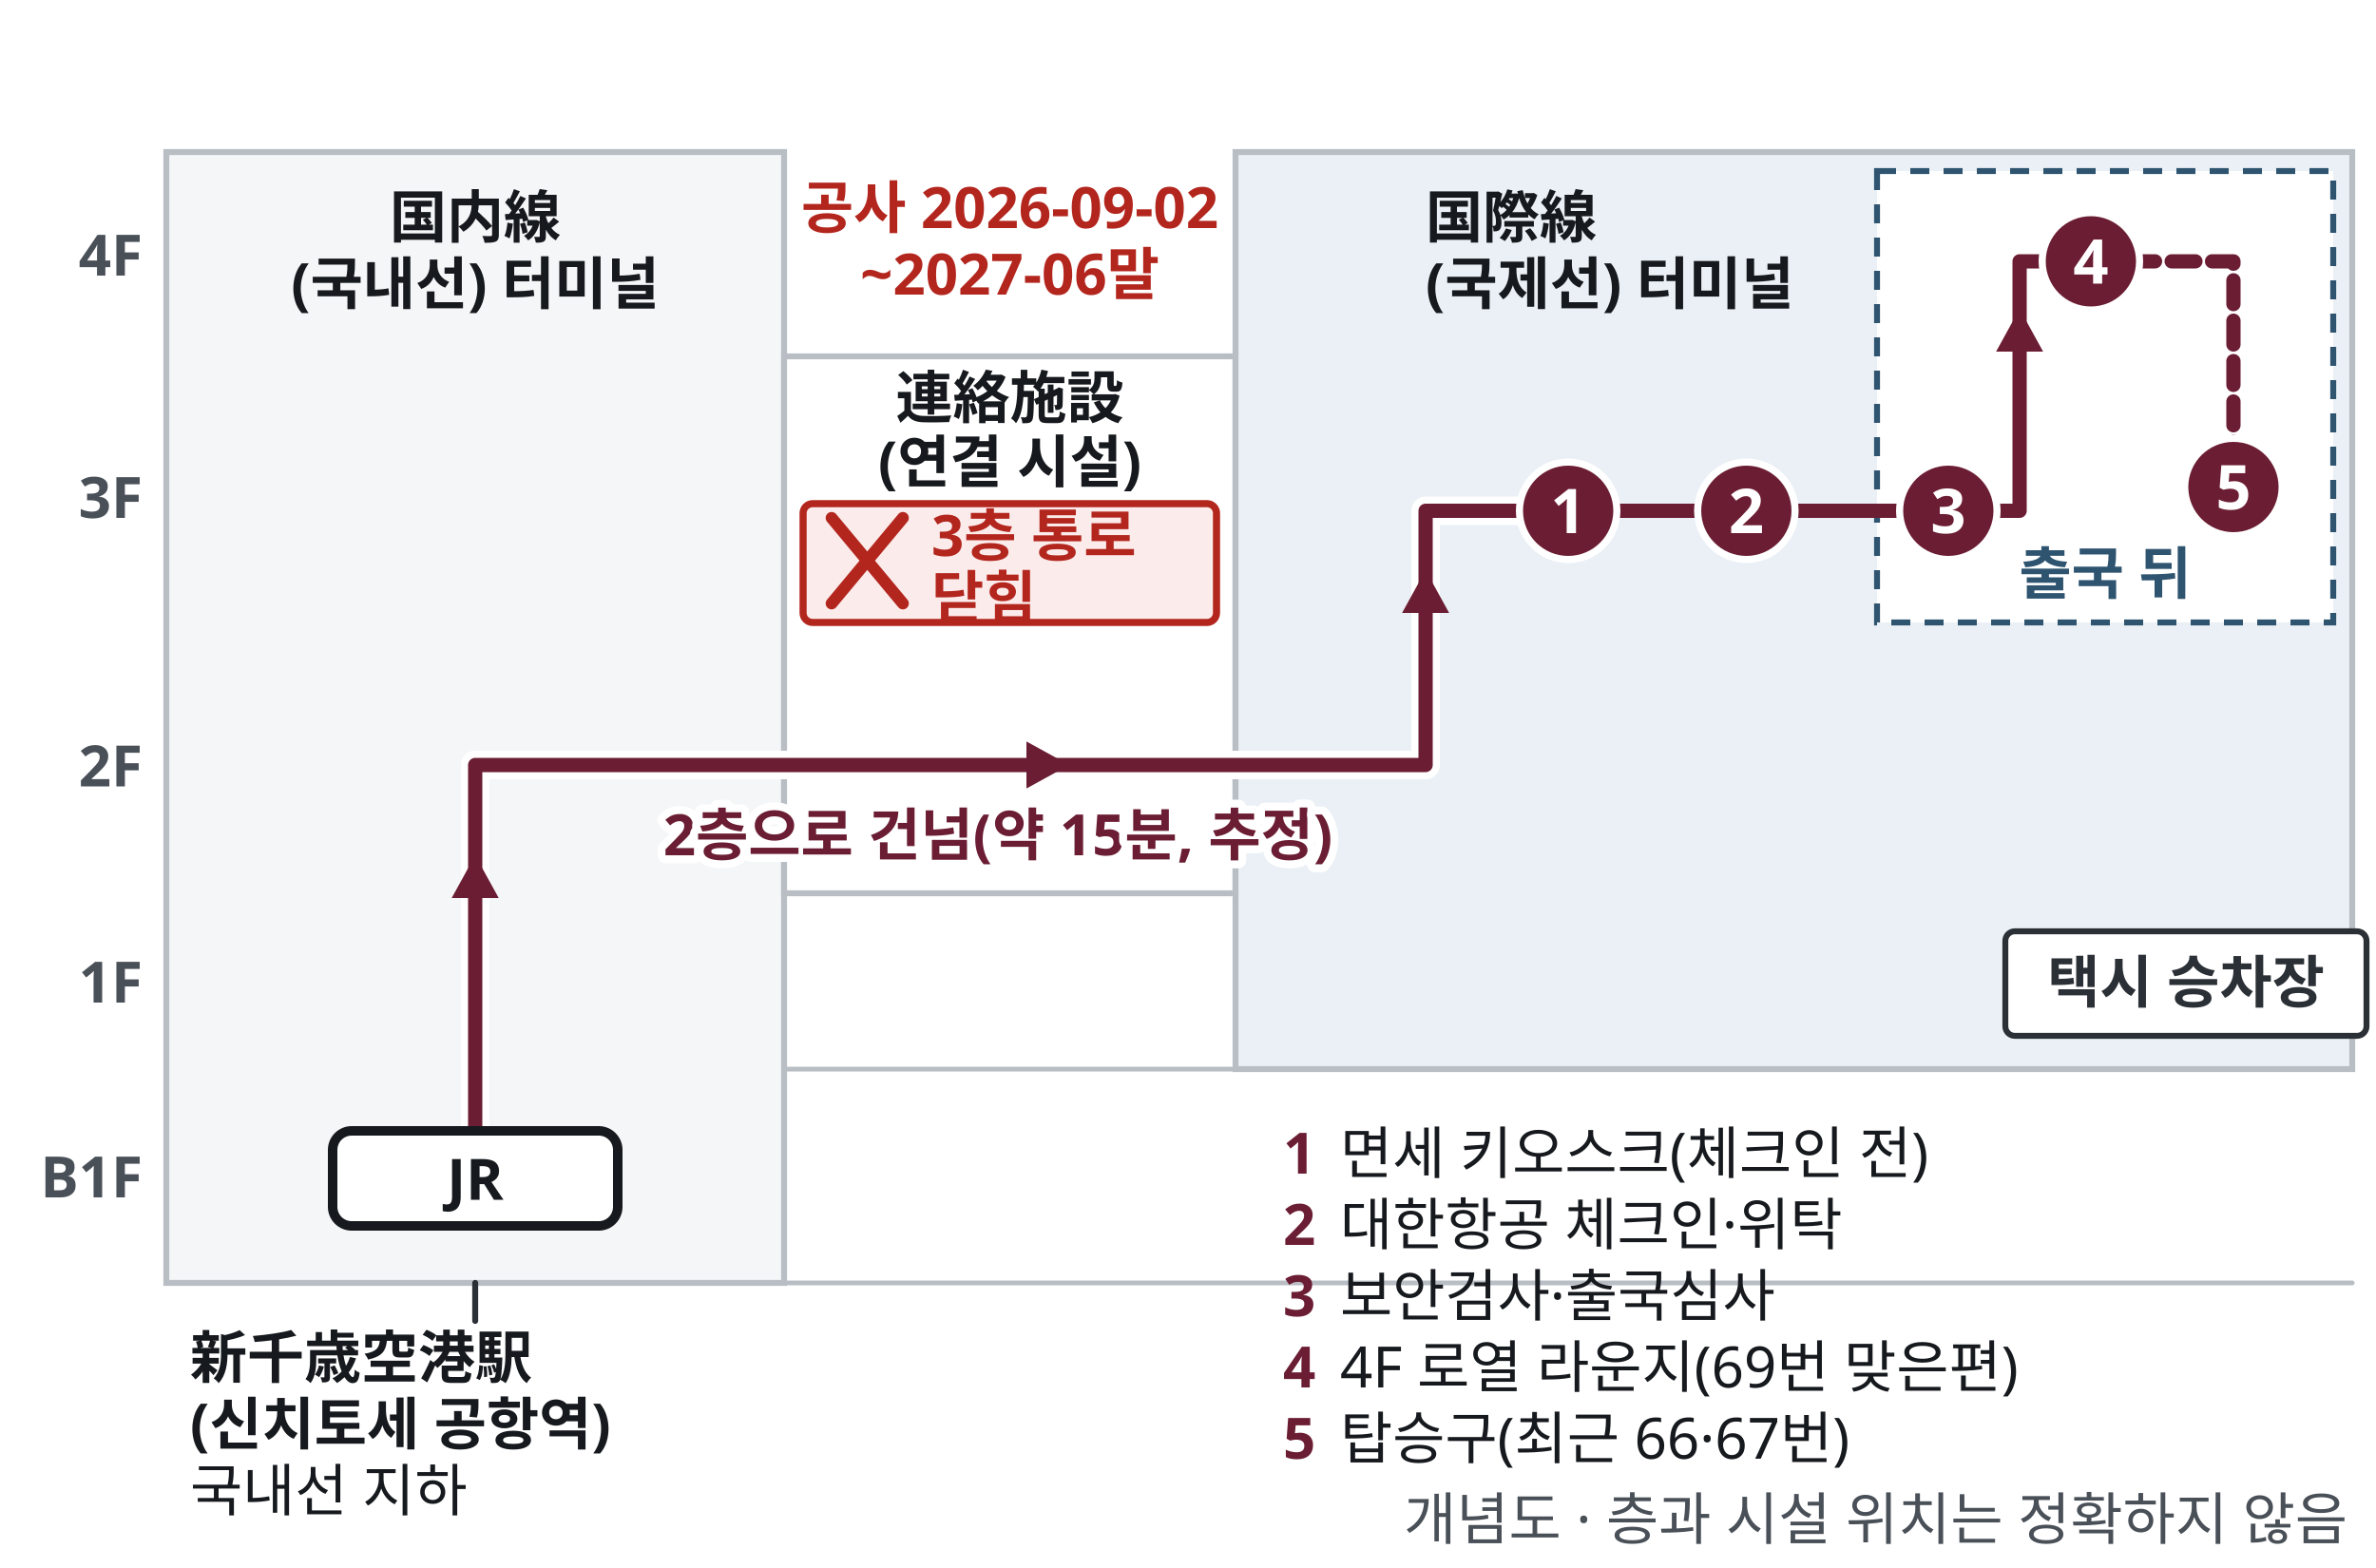
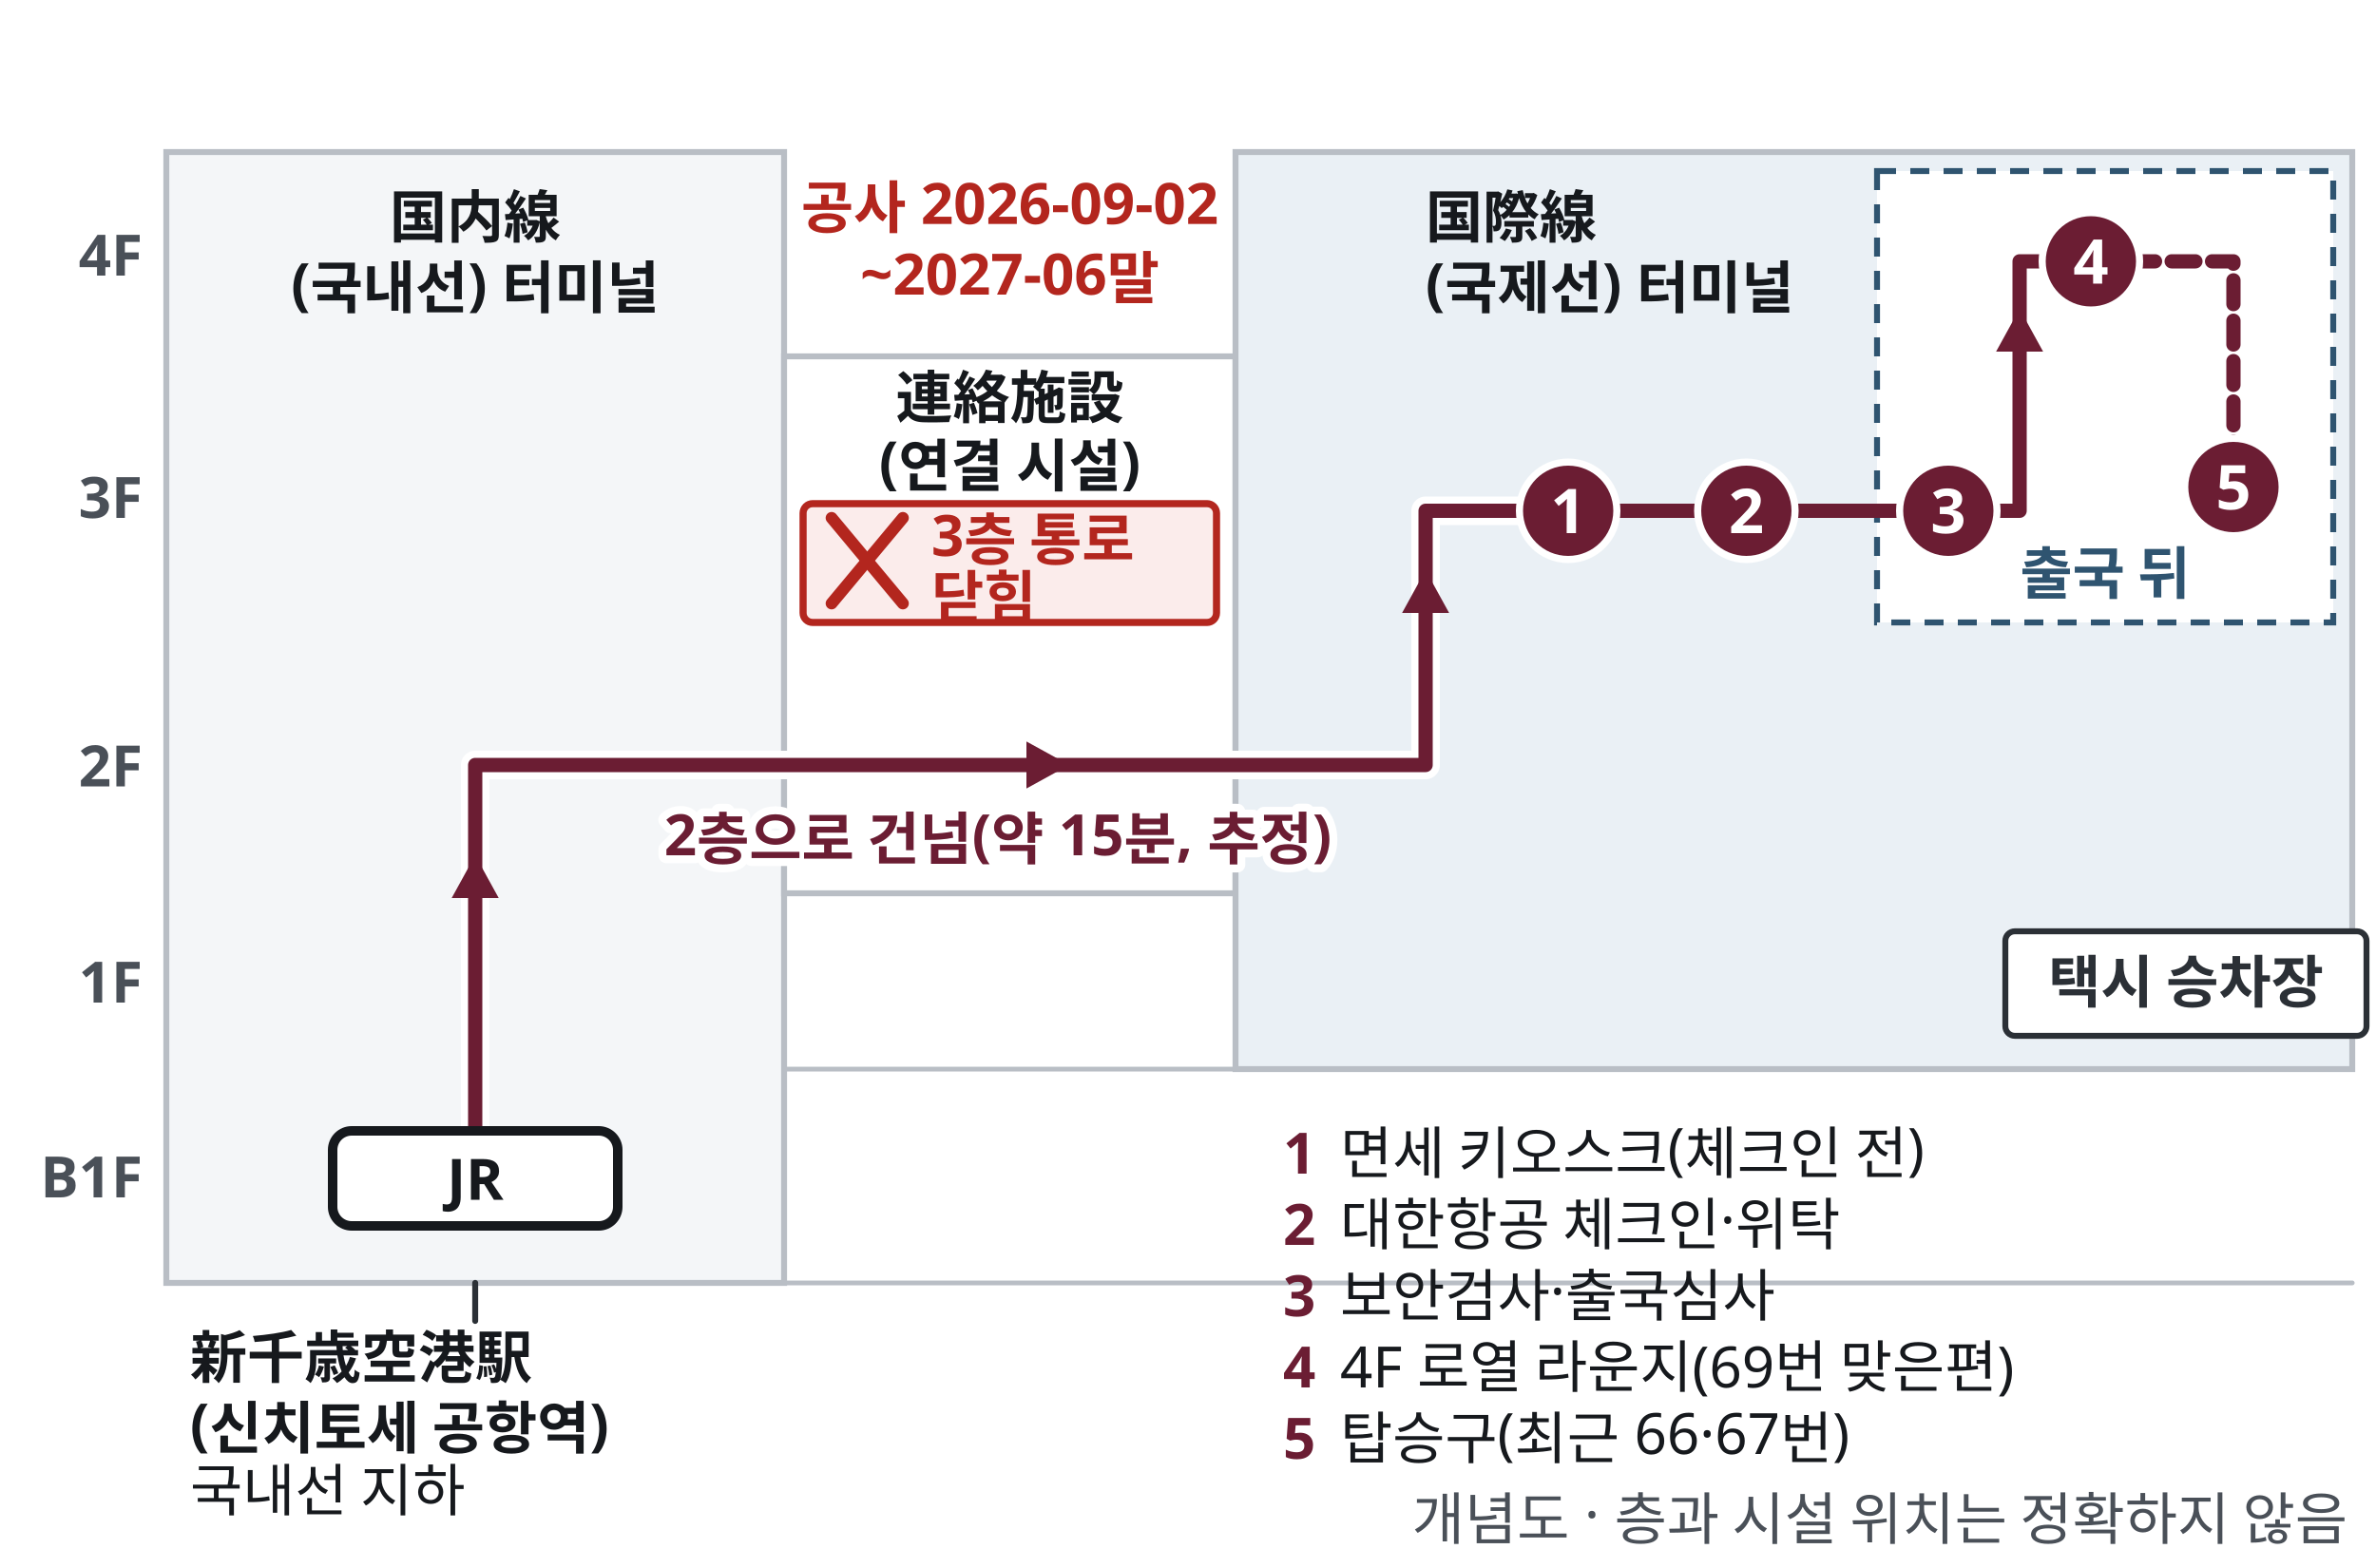
<svg xmlns="http://www.w3.org/2000/svg" viewBox="0 0 1000 660" width="1000" height="660" role="img" aria-labelledby="mcts-t mcts-d" font-family="'Noto Sans KR','Noto Sans JP',sans-serif" lang="ko">
  <rect width="1000" height="660" fill="#ffffff" />
  <line x1="70" y1="150" x2="990" y2="150" stroke="#b9bec5" stroke-width="2" stroke-linecap="round" />
  <text x="60" y="116" font-size="24" font-weight="700" fill="#4a5058" text-anchor="end">4F</text>
  <line x1="70" y1="268" x2="990" y2="268" stroke="#b9bec5" stroke-width="2" stroke-linecap="round" />
  <text x="60" y="218" font-size="24" font-weight="700" fill="#4a5058" text-anchor="end">3F</text>
  <line x1="70" y1="376" x2="990" y2="376" stroke="#b9bec5" stroke-width="2" stroke-linecap="round" />
  <text x="60" y="331" font-size="24" font-weight="700" fill="#4a5058" text-anchor="end">2F</text>
  <line x1="70" y1="450" x2="990" y2="450" stroke="#b9bec5" stroke-width="2" stroke-linecap="round" />
  <text x="60" y="422" font-size="24" font-weight="700" fill="#4a5058" text-anchor="end">1F</text>
  <line x1="70" y1="540" x2="990" y2="540" stroke="#b9bec5" stroke-width="2" stroke-linecap="round" />
  <text x="60" y="504" font-size="24" font-weight="700" fill="#4a5058" text-anchor="end">B1F</text>
  <rect x="70" y="64" width="260" height="476" fill="#f4f6f8" stroke="#b9bec5" stroke-width="2.5" />
  <rect x="330" y="150" width="190" height="226" fill="#ffffff" stroke="#b9bec5" stroke-width="2.5" />
  <rect x="520" y="64" width="470" height="386" fill="#eaf0f5" stroke="#b9bec5" stroke-width="2.5" />
  <rect x="790" y="72" width="192" height="190" fill="#ffffff" stroke="#2f5470" stroke-width="2.5" stroke-dasharray="8 6" />
-   <text x="886" y="250" font-size="24" font-weight="700" fill="#2f5470" text-anchor="middle">
-     <tspan lang="ja" font-family="'Noto Sans JP','Noto Sans KR',sans-serif">출국</tspan>
-     <tspan lang="ja" font-family="'Noto Sans JP','Noto Sans KR',sans-serif">뒤</tspan>
-   </text>
+   <text x="886" y="250" font-size="24" font-weight="700" fill="#2f5470" text-anchor="middle">출국 뒤</text>
  <rect x="338" y="212" width="174" height="50" rx="4" fill="#fbeceb" stroke="#b3261e" stroke-width="3" />
  <line x1="350" y1="218" x2="380" y2="254" stroke="#b3261e" stroke-width="5" stroke-linecap="round" />
  <line x1="380" y1="218" x2="350" y2="254" stroke="#b3261e" stroke-width="5" stroke-linecap="round" />
-   <text x="392" y="234" font-size="24" font-weight="700" fill="#b3261e">3<tspan lang="ja" font-family="'Noto Sans JP','Noto Sans KR',sans-serif">층</tspan>
-     <tspan lang="ja" font-family="'Noto Sans JP','Noto Sans KR',sans-serif">통로</tspan>
-   </text>
-   <text x="392" y="260" font-size="24" font-weight="700" fill="#b3261e" lang="ja" font-family="'Noto Sans JP','Noto Sans KR',sans-serif">닫힘</text>
-   <text x="425" y="96" font-size="24" font-weight="700" fill="#b3261e" text-anchor="middle">
-     <tspan lang="ja" font-family="'Noto Sans JP','Noto Sans KR',sans-serif">공사</tspan> 2026-09-02</text>
-   <text x="425" y="124" font-size="24" font-weight="700" fill="#b3261e" text-anchor="middle">~2027-06<tspan lang="ja" font-family="'Noto Sans JP','Noto Sans KR',sans-serif">말</tspan>
-   </text>
+   <text x="392" y="234" font-size="24" font-weight="700" fill="#b3261e">3층 통로</text>
+   <text x="392" y="260" font-size="24" font-weight="700" fill="#b3261e">닫힘</text>
+   <text x="425" y="96" font-size="24" font-weight="700" fill="#b3261e" text-anchor="middle">공사 2026-09-02</text>
+   <text x="425" y="124" font-size="24" font-weight="700" fill="#b3261e" text-anchor="middle">~2027-06말</text>
  <path d="M200 495 L200 322 L600 322 L600 215 L640 215" fill="none" stroke="#ffffff" stroke-width="12" stroke-linecap="round" stroke-linejoin="round" />
  <path d="M200 495 L200 322 L600 322 L600 215 L640 215" fill="none" stroke="#6b1d33" stroke-width="6" stroke-linecap="round" stroke-linejoin="round" />
  <path d="M640 215 L720 215 L820 215" fill="none" stroke="#6b1d33" stroke-width="6" stroke-linecap="round" stroke-linejoin="round" />
  <path d="M820 215 L850 215 L850 110 L880 110" fill="none" stroke="#6b1d33" stroke-width="6" stroke-linecap="round" stroke-linejoin="round" />
  <path d="M880 110 L940 110 L940 190" fill="none" stroke="#6b1d33" stroke-width="6" stroke-linecap="round" stroke-linejoin="round" stroke-dasharray="10 7" />
  <path d="M200 360 L190.1 378 L209.9 378 Z" fill="#6b1d33" />
  <path d="M450 322 L432 312.1 L432 331.9 Z" fill="#6b1d33" />
  <path d="M600 240 L590.1 258 L609.9 258 Z" fill="#6b1d33" />
  <path d="M850 130 L840.1 148 L859.9 148 Z" fill="#6b1d33" />
  <circle cx="660" cy="215" r="22" fill="#ffffff" />
  <circle cx="660" cy="215" r="19" fill="#6b1d33" />
  <text x="660" y="224.4" font-size="26" font-weight="700" fill="#ffffff" text-anchor="middle">1</text>
  <circle cx="735" cy="215" r="22" fill="#ffffff" />
  <circle cx="735" cy="215" r="19" fill="#6b1d33" />
  <text x="735" y="224.4" font-size="26" font-weight="700" fill="#ffffff" text-anchor="middle">2</text>
  <circle cx="820" cy="215" r="22" fill="#ffffff" />
  <circle cx="820" cy="215" r="19" fill="#6b1d33" />
  <text x="820" y="224.4" font-size="26" font-weight="700" fill="#ffffff" text-anchor="middle">3</text>
  <circle cx="880" cy="110" r="22" fill="#ffffff" />
  <circle cx="880" cy="110" r="19" fill="#6b1d33" />
  <text x="880" y="119.4" font-size="26" font-weight="700" fill="#ffffff" text-anchor="middle">4</text>
  <circle cx="940" cy="205" r="22" fill="#ffffff" />
  <circle cx="940" cy="205" r="19" fill="#6b1d33" />
  <text x="940" y="214.4" font-size="26" font-weight="700" fill="#ffffff" text-anchor="middle">5</text>
  <rect x="140" y="476" width="120" height="40" rx="8" fill="#ffffff" stroke="#16191d" stroke-width="4" />
  <text x="200" y="505" font-size="24" font-weight="700" fill="#16191d" text-anchor="middle">JR</text>
  <rect x="844" y="392" width="152" height="44" rx="4" fill="#ffffff" stroke="#2b3036" stroke-width="2.5" />
-   <text x="920" y="422" font-size="24" font-weight="700" fill="#2b3036" text-anchor="middle">
-     <tspan lang="ja" font-family="'Noto Sans JP','Noto Sans KR',sans-serif">택시</tspan>
-     <tspan lang="ja" font-family="'Noto Sans JP','Noto Sans KR',sans-serif">승차장</tspan>
-   </text>
+   <text x="920" y="422" font-size="24" font-weight="700" fill="#2b3036" text-anchor="middle">택시 승차장</text>
  <text x="200" y="100" font-size="24" font-weight="700" fill="#16191d" text-anchor="middle" lang="ja" font-family="'Noto Sans JP','Noto Sans KR',sans-serif">国内線</text>
-   <text x="200" y="128" font-size="24" font-weight="700" fill="#16191d" text-anchor="middle">(<tspan lang="ja" font-family="'Noto Sans JP','Noto Sans KR',sans-serif">국내선</tspan>) <tspan lang="ja" font-family="'Noto Sans JP','Noto Sans KR',sans-serif">터미널</tspan>
-   </text>
+   <text x="200" y="128" font-size="24" font-weight="700" fill="#16191d" text-anchor="middle">(국내선) 터미널</text>
  <text x="425" y="176" font-size="24" font-weight="700" fill="#16191d" text-anchor="middle" lang="ja" font-family="'Noto Sans JP','Noto Sans KR',sans-serif">連絡施設</text>
-   <text x="425" y="203" font-size="24" font-weight="700" fill="#16191d" text-anchor="middle">(<tspan lang="ja" font-family="'Noto Sans JP','Noto Sans KR',sans-serif">연결</tspan>
-     <tspan lang="ja" font-family="'Noto Sans JP','Noto Sans KR',sans-serif">시설</tspan>)</text>
+   <text x="425" y="203" font-size="24" font-weight="700" fill="#16191d" text-anchor="middle">(연결 시설)</text>
  <text x="600" y="100" font-size="24" font-weight="700" fill="#16191d" lang="ja" font-family="'Noto Sans JP','Noto Sans KR',sans-serif">国際線</text>
-   <text x="600" y="128" font-size="24" font-weight="700" fill="#16191d">(<tspan lang="ja" font-family="'Noto Sans JP','Noto Sans KR',sans-serif">국제선</tspan>) <tspan lang="ja" font-family="'Noto Sans JP','Noto Sans KR',sans-serif">터미널</tspan>
-   </text>
+   <text x="600" y="128" font-size="24" font-weight="700" fill="#16191d">(국제선) 터미널</text>
  <text x="80" y="580" font-size="24" font-weight="700" fill="#16191d" lang="ja" font-family="'Noto Sans JP','Noto Sans KR',sans-serif">新千歳空港駅</text>
-   <text x="80" y="608" font-size="24" font-weight="700" fill="#16191d">(<tspan lang="ja" font-family="'Noto Sans JP','Noto Sans KR',sans-serif">신치토세</tspan>
-     <tspan lang="ja" font-family="'Noto Sans JP','Noto Sans KR',sans-serif">공항역</tspan>)</text>
-   <text x="80" y="636" font-size="24" fill="#16191d">
-     <tspan lang="ja" font-family="'Noto Sans JP','Noto Sans KR',sans-serif">국내선</tspan>
-     <tspan lang="ja" font-family="'Noto Sans JP','Noto Sans KR',sans-serif">지하</tspan>
-   </text>
+   <text x="80" y="608" font-size="24" font-weight="700" fill="#16191d">(신치토세 공항역)</text>
+   <text x="80" y="636" font-size="24" fill="#16191d">국내선 지하</text>
  <line x1="200" y1="540" x2="200" y2="556" stroke="#2b3036" stroke-width="2.5" stroke-linecap="round" />
-   <text x="420" y="360" font-size="24" font-weight="700" fill="#6b1d33" text-anchor="middle" stroke="#ffffff" stroke-width="6.7" stroke-linejoin="round" paint-order="stroke">2<tspan lang="ja" font-family="'Noto Sans JP','Noto Sans KR',sans-serif">층으로</tspan>
-     <tspan lang="ja" font-family="'Noto Sans JP','Noto Sans KR',sans-serif">건넘</tspan>(<tspan lang="ja" font-family="'Noto Sans JP','Noto Sans KR',sans-serif">약</tspan> 15<tspan lang="ja" font-family="'Noto Sans JP','Noto Sans KR',sans-serif">분</tspan>, <tspan lang="ja" font-family="'Noto Sans JP','Noto Sans KR',sans-serif">추정</tspan>)</text>
+   <text x="420" y="360" font-size="24" font-weight="700" fill="#6b1d33" text-anchor="middle" stroke="#ffffff" stroke-width="6.7" stroke-linejoin="round" paint-order="stroke">2층으로 건넘(약 15분, 추정)</text>
  <text x="540" y="494" font-size="24" font-weight="700" fill="#6b1d33">1</text>
-   <text x="564" y="494" font-size="24" fill="#16191d">
-     <tspan lang="ja" font-family="'Noto Sans JP','Noto Sans KR',sans-serif">면세</tspan>
-     <tspan lang="ja" font-family="'Noto Sans JP','Noto Sans KR',sans-serif">키오스크</tspan>(<tspan lang="ja" font-family="'Noto Sans JP','Noto Sans KR',sans-serif">체크인</tspan>
-     <tspan lang="ja" font-family="'Noto Sans JP','Noto Sans KR',sans-serif">전</tspan>)</text>
+   <text x="564" y="494" font-size="24" fill="#16191d">면세 키오스크(체크인 전)</text>
  <text x="540" y="524" font-size="24" font-weight="700" fill="#6b1d33">2</text>
-   <text x="564" y="524" font-size="24" fill="#16191d">
-     <tspan lang="ja" font-family="'Noto Sans JP','Noto Sans KR',sans-serif">대한항공</tspan>
-     <tspan lang="ja" font-family="'Noto Sans JP','Noto Sans KR',sans-serif">체크인</tspan>·<tspan lang="ja" font-family="'Noto Sans JP','Noto Sans KR',sans-serif">위탁</tspan>
-   </text>
+   <text x="564" y="524" font-size="24" fill="#16191d">대한항공 체크인·위탁</text>
  <text x="540" y="554" font-size="24" font-weight="700" fill="#6b1d33">3</text>
-   <text x="564" y="554" font-size="24" fill="#16191d">
-     <tspan lang="ja" font-family="'Noto Sans JP','Noto Sans KR',sans-serif">보안검사</tspan>·<tspan lang="ja" font-family="'Noto Sans JP','Noto Sans KR',sans-serif">출국심사</tspan>
-   </text>
+   <text x="564" y="554" font-size="24" fill="#16191d">보안검사·출국심사</text>
  <text x="540" y="584" font-size="24" font-weight="700" fill="#6b1d33">4</text>
-   <text x="564" y="584" font-size="24" fill="#16191d">4F <tspan lang="ja" font-family="'Noto Sans JP','Noto Sans KR',sans-serif">로열</tspan>
-     <tspan lang="ja" font-family="'Noto Sans JP','Noto Sans KR',sans-serif">라운지</tspan>(69<tspan lang="ja" font-family="'Noto Sans JP','Noto Sans KR',sans-serif">번</tspan>
-     <tspan lang="ja" font-family="'Noto Sans JP','Noto Sans KR',sans-serif">맞은편</tspan>)</text>
+   <text x="564" y="584" font-size="24" fill="#16191d">4F 로열 라운지(69번 맞은편)</text>
  <text x="540" y="614" font-size="24" font-weight="700" fill="#6b1d33">5</text>
-   <text x="564" y="614" font-size="24" fill="#16191d">
-     <tspan lang="ja" font-family="'Noto Sans JP','Noto Sans KR',sans-serif">탑승구</tspan>(<tspan lang="ja" font-family="'Noto Sans JP','Noto Sans KR',sans-serif">최근</tspan> 66·67<tspan lang="ja" font-family="'Noto Sans JP','Noto Sans KR',sans-serif">번</tspan>)</text>
-   <text x="988" y="648" font-size="24" fill="#4a5058" text-anchor="end">
-     <tspan lang="ja" font-family="'Noto Sans JP','Noto Sans KR',sans-serif">개념도</tspan> · <tspan lang="ja" font-family="'Noto Sans JP','Noto Sans KR',sans-serif">층과</tspan>
-     <tspan lang="ja" font-family="'Noto Sans JP','Noto Sans KR',sans-serif">시설</tspan>
-     <tspan lang="ja" font-family="'Noto Sans JP','Noto Sans KR',sans-serif">위치는</tspan>
-     <tspan lang="ja" font-family="'Noto Sans JP','Noto Sans KR',sans-serif">정확하지</tspan>
-     <tspan lang="ja" font-family="'Noto Sans JP','Noto Sans KR',sans-serif">않음</tspan>
-   </text>
+   <text x="564" y="614" font-size="24" fill="#16191d">탑승구(최근 66·67번)</text>
+   <text x="988" y="648" font-size="24" fill="#4a5058" text-anchor="end">개념도 · 층과 시설 위치는 정확하지 않음</text>
</svg>
